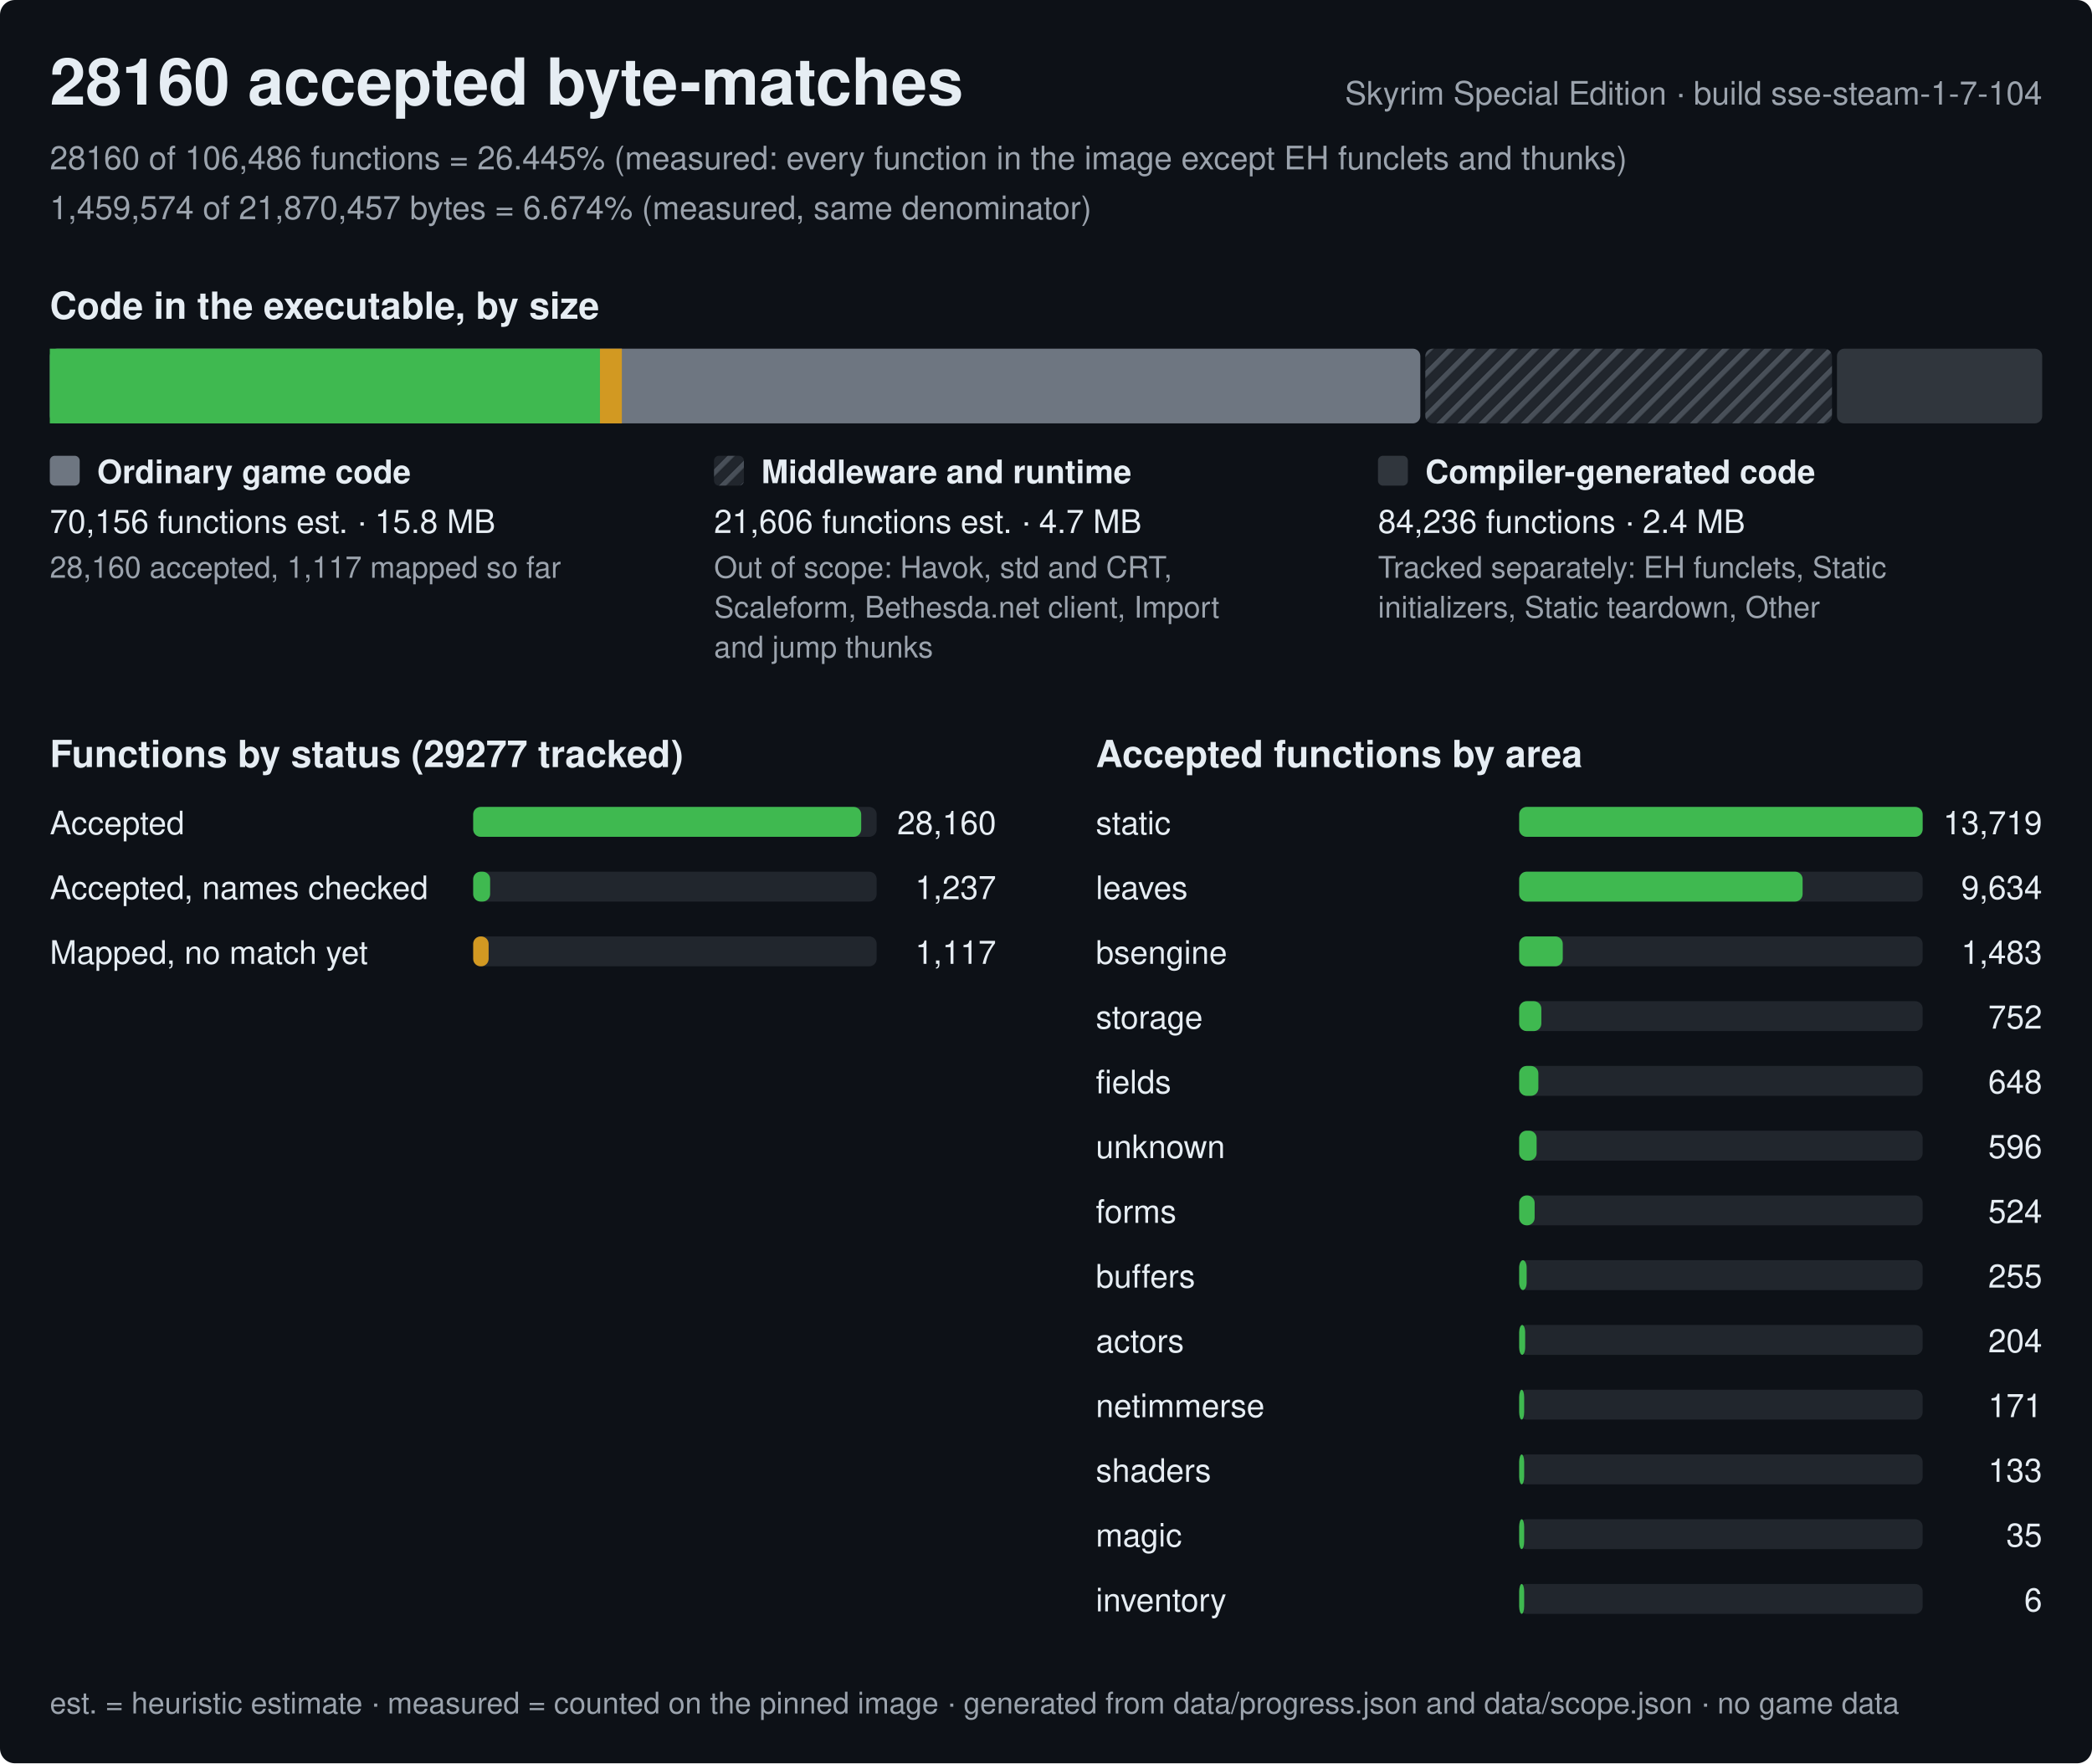
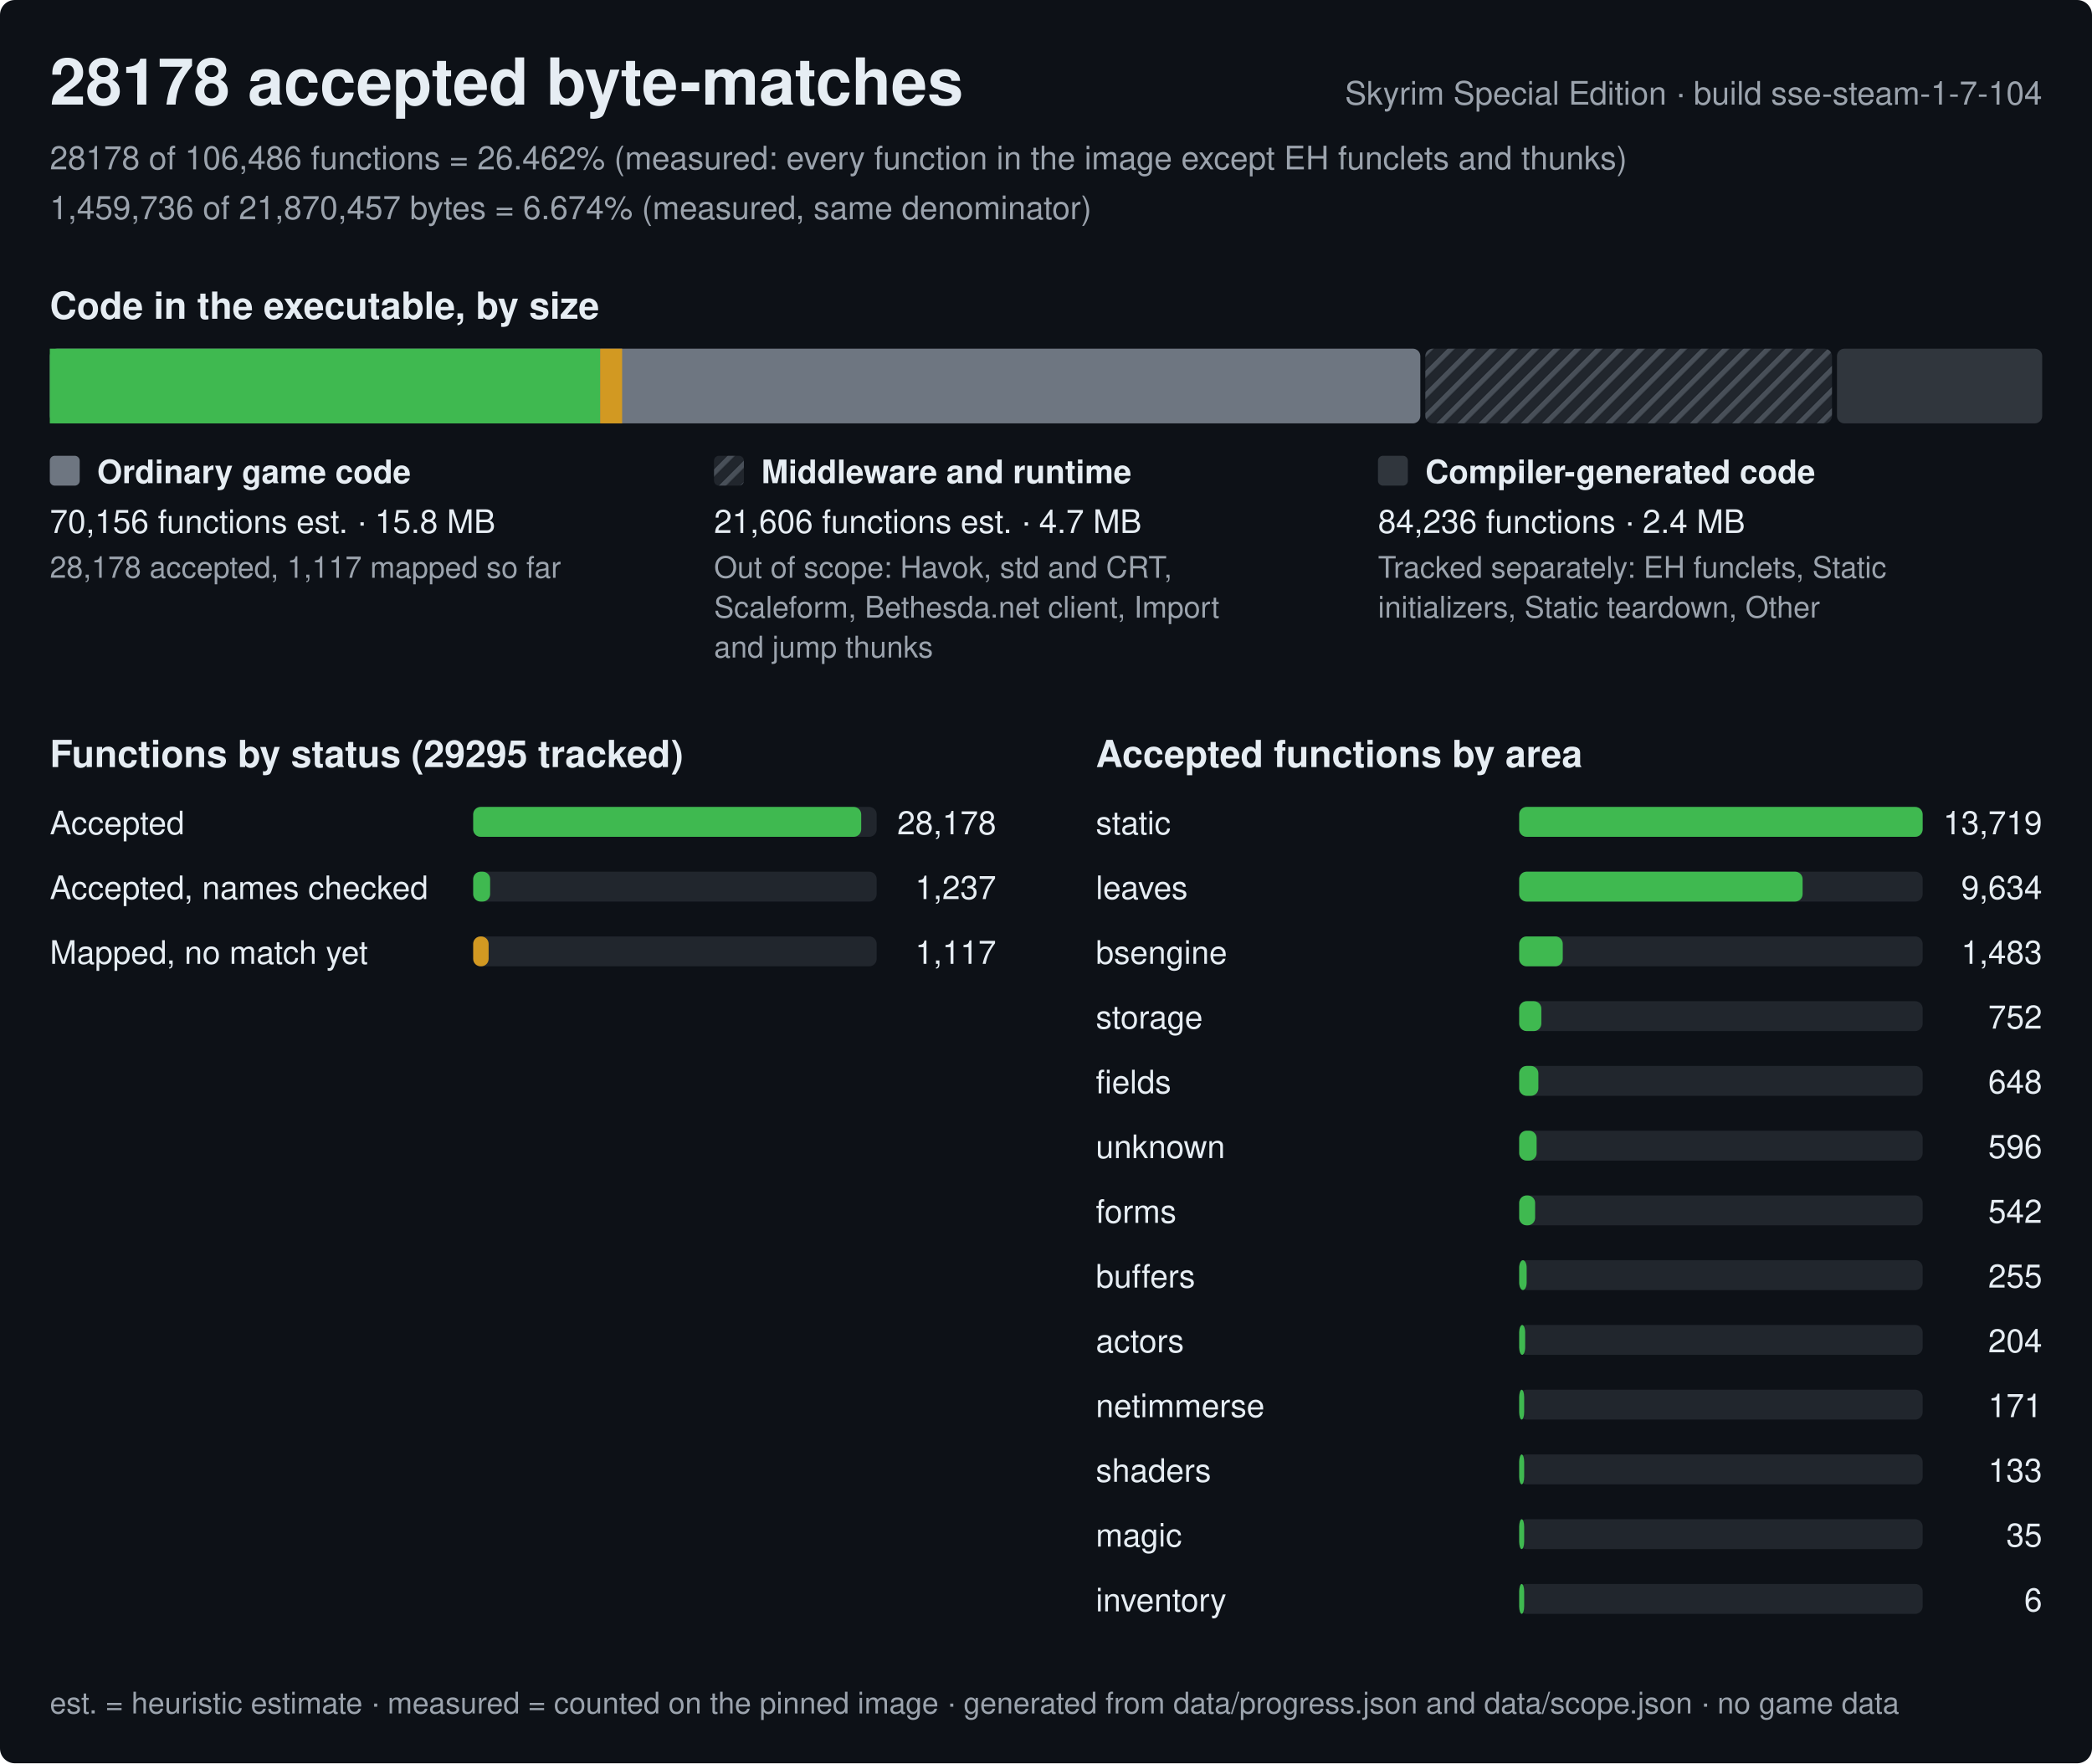
<svg xmlns="http://www.w3.org/2000/svg" width="840" height="708" viewBox="0 0 840 708" role="img" aria-label="Progress of the Skyrim Special Edition byte-matching reconstruction, build sse-steam-1-7-104">
  <style>text{font-family:-apple-system,BlinkMacSystemFont,'Segoe UI',Helvetica,Arial,sans-serif;fill:#e6edf3;white-space:pre}.h{font-size:26px;font-weight:600}.st{font-size:15px;font-weight:600}.lb{font-size:13px;font-weight:600}.bl{font-size:12px;font-weight:600;stroke:#0d1117;stroke-width:3px;paint-order:stroke;stroke-linejoin:round}.rl{font-size:13px}.fn{font-size:12px;fill:#9ba3ad}.mu{fill:#9ba3ad}</style>
  <defs>
    <pattern id="hx" width="6" height="6" patternUnits="userSpaceOnUse" patternTransform="rotate(45)">
      <rect width="6" height="6" fill="#21262d" />
      <rect width="2" height="6" fill="#484f58" />
    </pattern>
  </defs>
  <rect width="840" height="708" rx="6" fill="#0d1117" />
-   <text x="20" y="42" class="h">28160 accepted byte-matches</text>
+   <text x="20" y="42" class="h">28178 accepted byte-matches</text>
  <text x="820" y="42" class="rl mu" text-anchor="end">Skyrim Special Edition · build sse-steam-1-7-104</text>
-   <text x="20" y="68" class="rl mu">28160 of 106,486 functions = 26.445% (measured: every function in the image except EH funclets and thunks)</text>
-   <text x="20" y="88" class="rl mu">1,459,574 of 21,870,457 bytes = 6.674% (measured, same denominator)</text>
+   <text x="20" y="68" class="rl mu">28178 of 106,486 functions = 26.462% (measured: every function in the image except EH funclets and thunks)</text>
+   <text x="20" y="88" class="rl mu">1,459,736 of 21,870,457 bytes = 6.674% (measured, same denominator)</text>
  <text x="20" y="128" class="st">Code in the executable, by size</text>
  <rect x="20" y="140" width="550.3" height="30" rx="3" fill="#6e7681" />
-   <rect x="20" y="140" width="220.9" height="30" fill="#3fb950" />
-   <rect x="240.9" y="140" width="8.8" height="30" fill="#d29922" />
+   <rect x="20" y="140" width="221" height="30" fill="#3fb950" />
+   <rect x="241" y="140" width="8.8" height="30" fill="#d29922" />
  <rect x="572.3" y="140" width="163.3" height="30" rx="3" fill="url(#hx)" />
  <rect x="737.6" y="140" width="82.4" height="30" rx="3" fill="#30363d" />
  <rect x="20" y="183" width="12" height="12" rx="2" fill="#6e7681" />
  <text x="39" y="194" class="lb">Ordinary game code</text>
  <text x="20" y="214" class="rl">70,156 functions est. · 15.8 MB</text>
-   <text x="20" y="232" class="fn">28,160 accepted, 1,117 mapped so far</text>
+   <text x="20" y="232" class="fn">28,178 accepted, 1,117 mapped so far</text>
  <rect x="286.7" y="183" width="12" height="12" rx="2" fill="url(#hx)" />
  <text x="305.7" y="194" class="lb">Middleware and runtime</text>
  <text x="286.7" y="214" class="rl">21,606 functions est. · 4.7 MB</text>
  <text x="286.7" y="232" class="fn">Out of scope: Havok, std and CRT,</text>
  <text x="286.7" y="248" class="fn">Scaleform, Bethesda.net client, Import</text>
  <text x="286.7" y="264" class="fn">and jump thunks</text>
  <rect x="553.3" y="183" width="12" height="12" rx="2" fill="#30363d" />
  <text x="572.3" y="194" class="lb">Compiler-generated code</text>
  <text x="553.3" y="214" class="rl">84,236 functions · 2.4 MB</text>
  <text x="553.3" y="232" class="fn">Tracked separately: EH funclets, Static</text>
  <text x="553.3" y="248" class="fn">initializers, Static teardown, Other</text>
-   <text x="20" y="308" class="st">Functions by status (29277 tracked)</text>
+   <text x="20" y="308" class="st">Functions by status (29295 tracked)</text>
  <text x="20" y="335" class="rl">Accepted</text>
  <rect x="190" y="324" width="162.0" height="12" rx="3" fill="#21262d" />
  <rect x="190" y="324" width="155.8" height="12" rx="3" fill="#3fb950" />
-   <text x="400.0" y="335" class="rl" text-anchor="end">28,160</text>
+   <text x="400.0" y="335" class="rl" text-anchor="end">28,178</text>
  <text x="20" y="361" class="rl">Accepted, names checked</text>
  <rect x="190" y="350" width="162.0" height="12" rx="3" fill="#21262d" />
  <rect x="190" y="350" width="6.8" height="12" rx="3" fill="#3fb950" />
  <text x="400.0" y="361" class="rl" text-anchor="end">1,237</text>
  <text x="20" y="387" class="rl">Mapped, no match yet</text>
  <rect x="190" y="376" width="162.0" height="12" rx="3" fill="#21262d" />
  <rect x="190" y="376" width="6.2" height="12" rx="3" fill="#d29922" />
  <text x="400.0" y="387" class="rl" text-anchor="end">1,117</text>
  <text x="440.0" y="308" class="st">Accepted functions by area</text>
  <text x="440.0" y="335" class="rl">static</text>
  <rect x="610.0" y="324" width="162.0" height="12" rx="3" fill="#21262d" />
  <rect x="610.0" y="324" width="162" height="12" rx="3" fill="#3fb950" />
  <text x="820.0" y="335" class="rl" text-anchor="end">13,719</text>
  <text x="440.0" y="361" class="rl">leaves</text>
  <rect x="610.0" y="350" width="162.0" height="12" rx="3" fill="#21262d" />
  <rect x="610.0" y="350" width="113.8" height="12" rx="3" fill="#3fb950" />
  <text x="820.0" y="361" class="rl" text-anchor="end">9,634</text>
  <text x="440.0" y="387" class="rl">bsengine</text>
  <rect x="610.0" y="376" width="162.0" height="12" rx="3" fill="#21262d" />
  <rect x="610.0" y="376" width="17.5" height="12" rx="3" fill="#3fb950" />
  <text x="820.0" y="387" class="rl" text-anchor="end">1,483</text>
  <text x="440.0" y="413" class="rl">storage</text>
  <rect x="610.0" y="402" width="162.0" height="12" rx="3" fill="#21262d" />
  <rect x="610.0" y="402" width="8.9" height="12" rx="3" fill="#3fb950" />
  <text x="820.0" y="413" class="rl" text-anchor="end">752</text>
  <text x="440.0" y="439" class="rl">fields</text>
  <rect x="610.0" y="428" width="162.0" height="12" rx="3" fill="#21262d" />
  <rect x="610.0" y="428" width="7.7" height="12" rx="3" fill="#3fb950" />
  <text x="820.0" y="439" class="rl" text-anchor="end">648</text>
  <text x="440.0" y="465" class="rl">unknown</text>
  <rect x="610.0" y="454" width="162.0" height="12" rx="3" fill="#21262d" />
  <rect x="610.0" y="454" width="7" height="12" rx="3" fill="#3fb950" />
  <text x="820.0" y="465" class="rl" text-anchor="end">596</text>
  <text x="440.0" y="491" class="rl">forms</text>
  <rect x="610.0" y="480" width="162.0" height="12" rx="3" fill="#21262d" />
-   <rect x="610.0" y="480" width="6.2" height="12" rx="3" fill="#3fb950" />
-   <text x="820.0" y="491" class="rl" text-anchor="end">524</text>
+   <rect x="610.0" y="480" width="6.4" height="12" rx="3" fill="#3fb950" />
+   <text x="820.0" y="491" class="rl" text-anchor="end">542</text>
  <text x="440.0" y="517" class="rl">buffers</text>
  <rect x="610.0" y="506" width="162.0" height="12" rx="3" fill="#21262d" />
  <rect x="610.0" y="506" width="3" height="12" rx="3" fill="#3fb950" />
  <text x="820.0" y="517" class="rl" text-anchor="end">255</text>
  <text x="440.0" y="543" class="rl">actors</text>
  <rect x="610.0" y="532" width="162.0" height="12" rx="3" fill="#21262d" />
  <rect x="610.0" y="532" width="2.4" height="12" rx="3" fill="#3fb950" />
  <text x="820.0" y="543" class="rl" text-anchor="end">204</text>
  <text x="440.0" y="569" class="rl">netimmerse</text>
  <rect x="610.0" y="558" width="162.0" height="12" rx="3" fill="#21262d" />
  <rect x="610.0" y="558" width="2" height="12" rx="3" fill="#3fb950" />
  <text x="820.0" y="569" class="rl" text-anchor="end">171</text>
  <text x="440.0" y="595" class="rl">shaders</text>
  <rect x="610.0" y="584" width="162.0" height="12" rx="3" fill="#21262d" />
  <rect x="610.0" y="584" width="2" height="12" rx="3" fill="#3fb950" />
  <text x="820.0" y="595" class="rl" text-anchor="end">133</text>
  <text x="440.0" y="621" class="rl">magic</text>
  <rect x="610.0" y="610" width="162.0" height="12" rx="3" fill="#21262d" />
  <rect x="610.0" y="610" width="2" height="12" rx="3" fill="#3fb950" />
  <text x="820.0" y="621" class="rl" text-anchor="end">35</text>
  <text x="440.0" y="647" class="rl">inventory</text>
  <rect x="610.0" y="636" width="162.0" height="12" rx="3" fill="#21262d" />
  <rect x="610.0" y="636" width="2" height="12" rx="3" fill="#3fb950" />
  <text x="820.0" y="647" class="rl" text-anchor="end">6</text>
  <text x="20" y="688" class="fn">est. = heuristic estimate · measured = counted on the pinned image · generated from data/progress.json and data/scope.json · no game data</text>
</svg>
